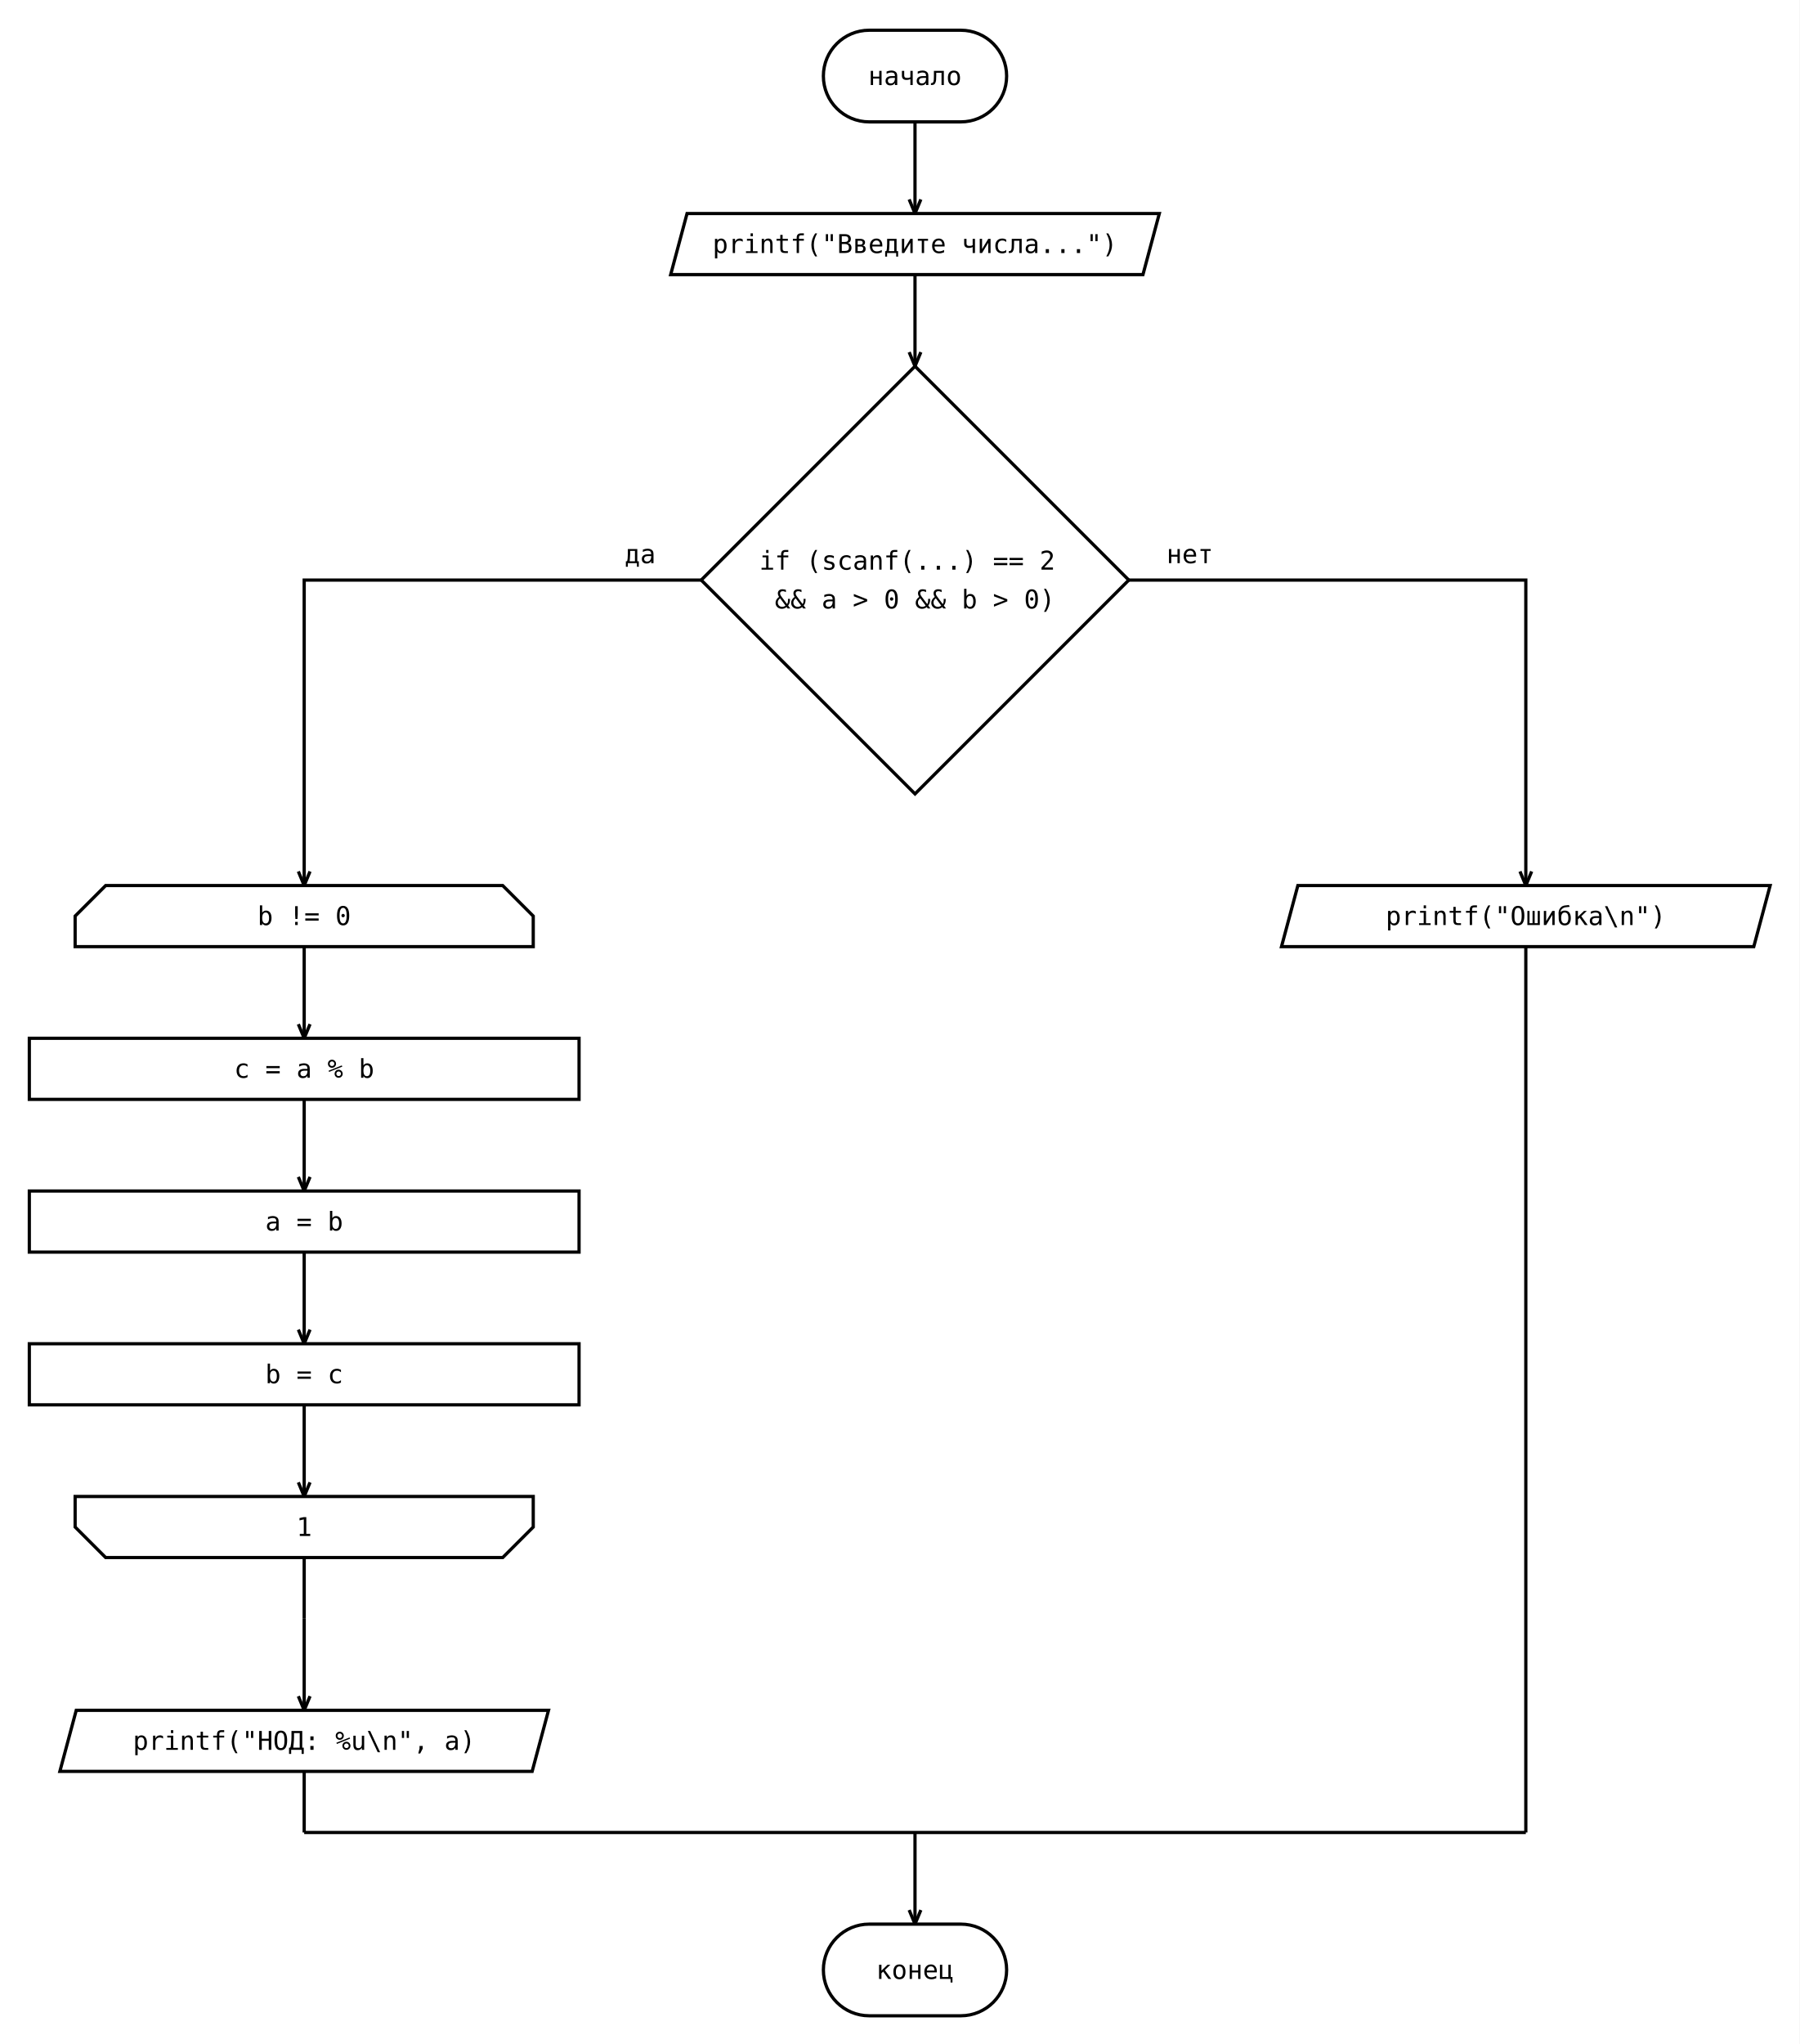
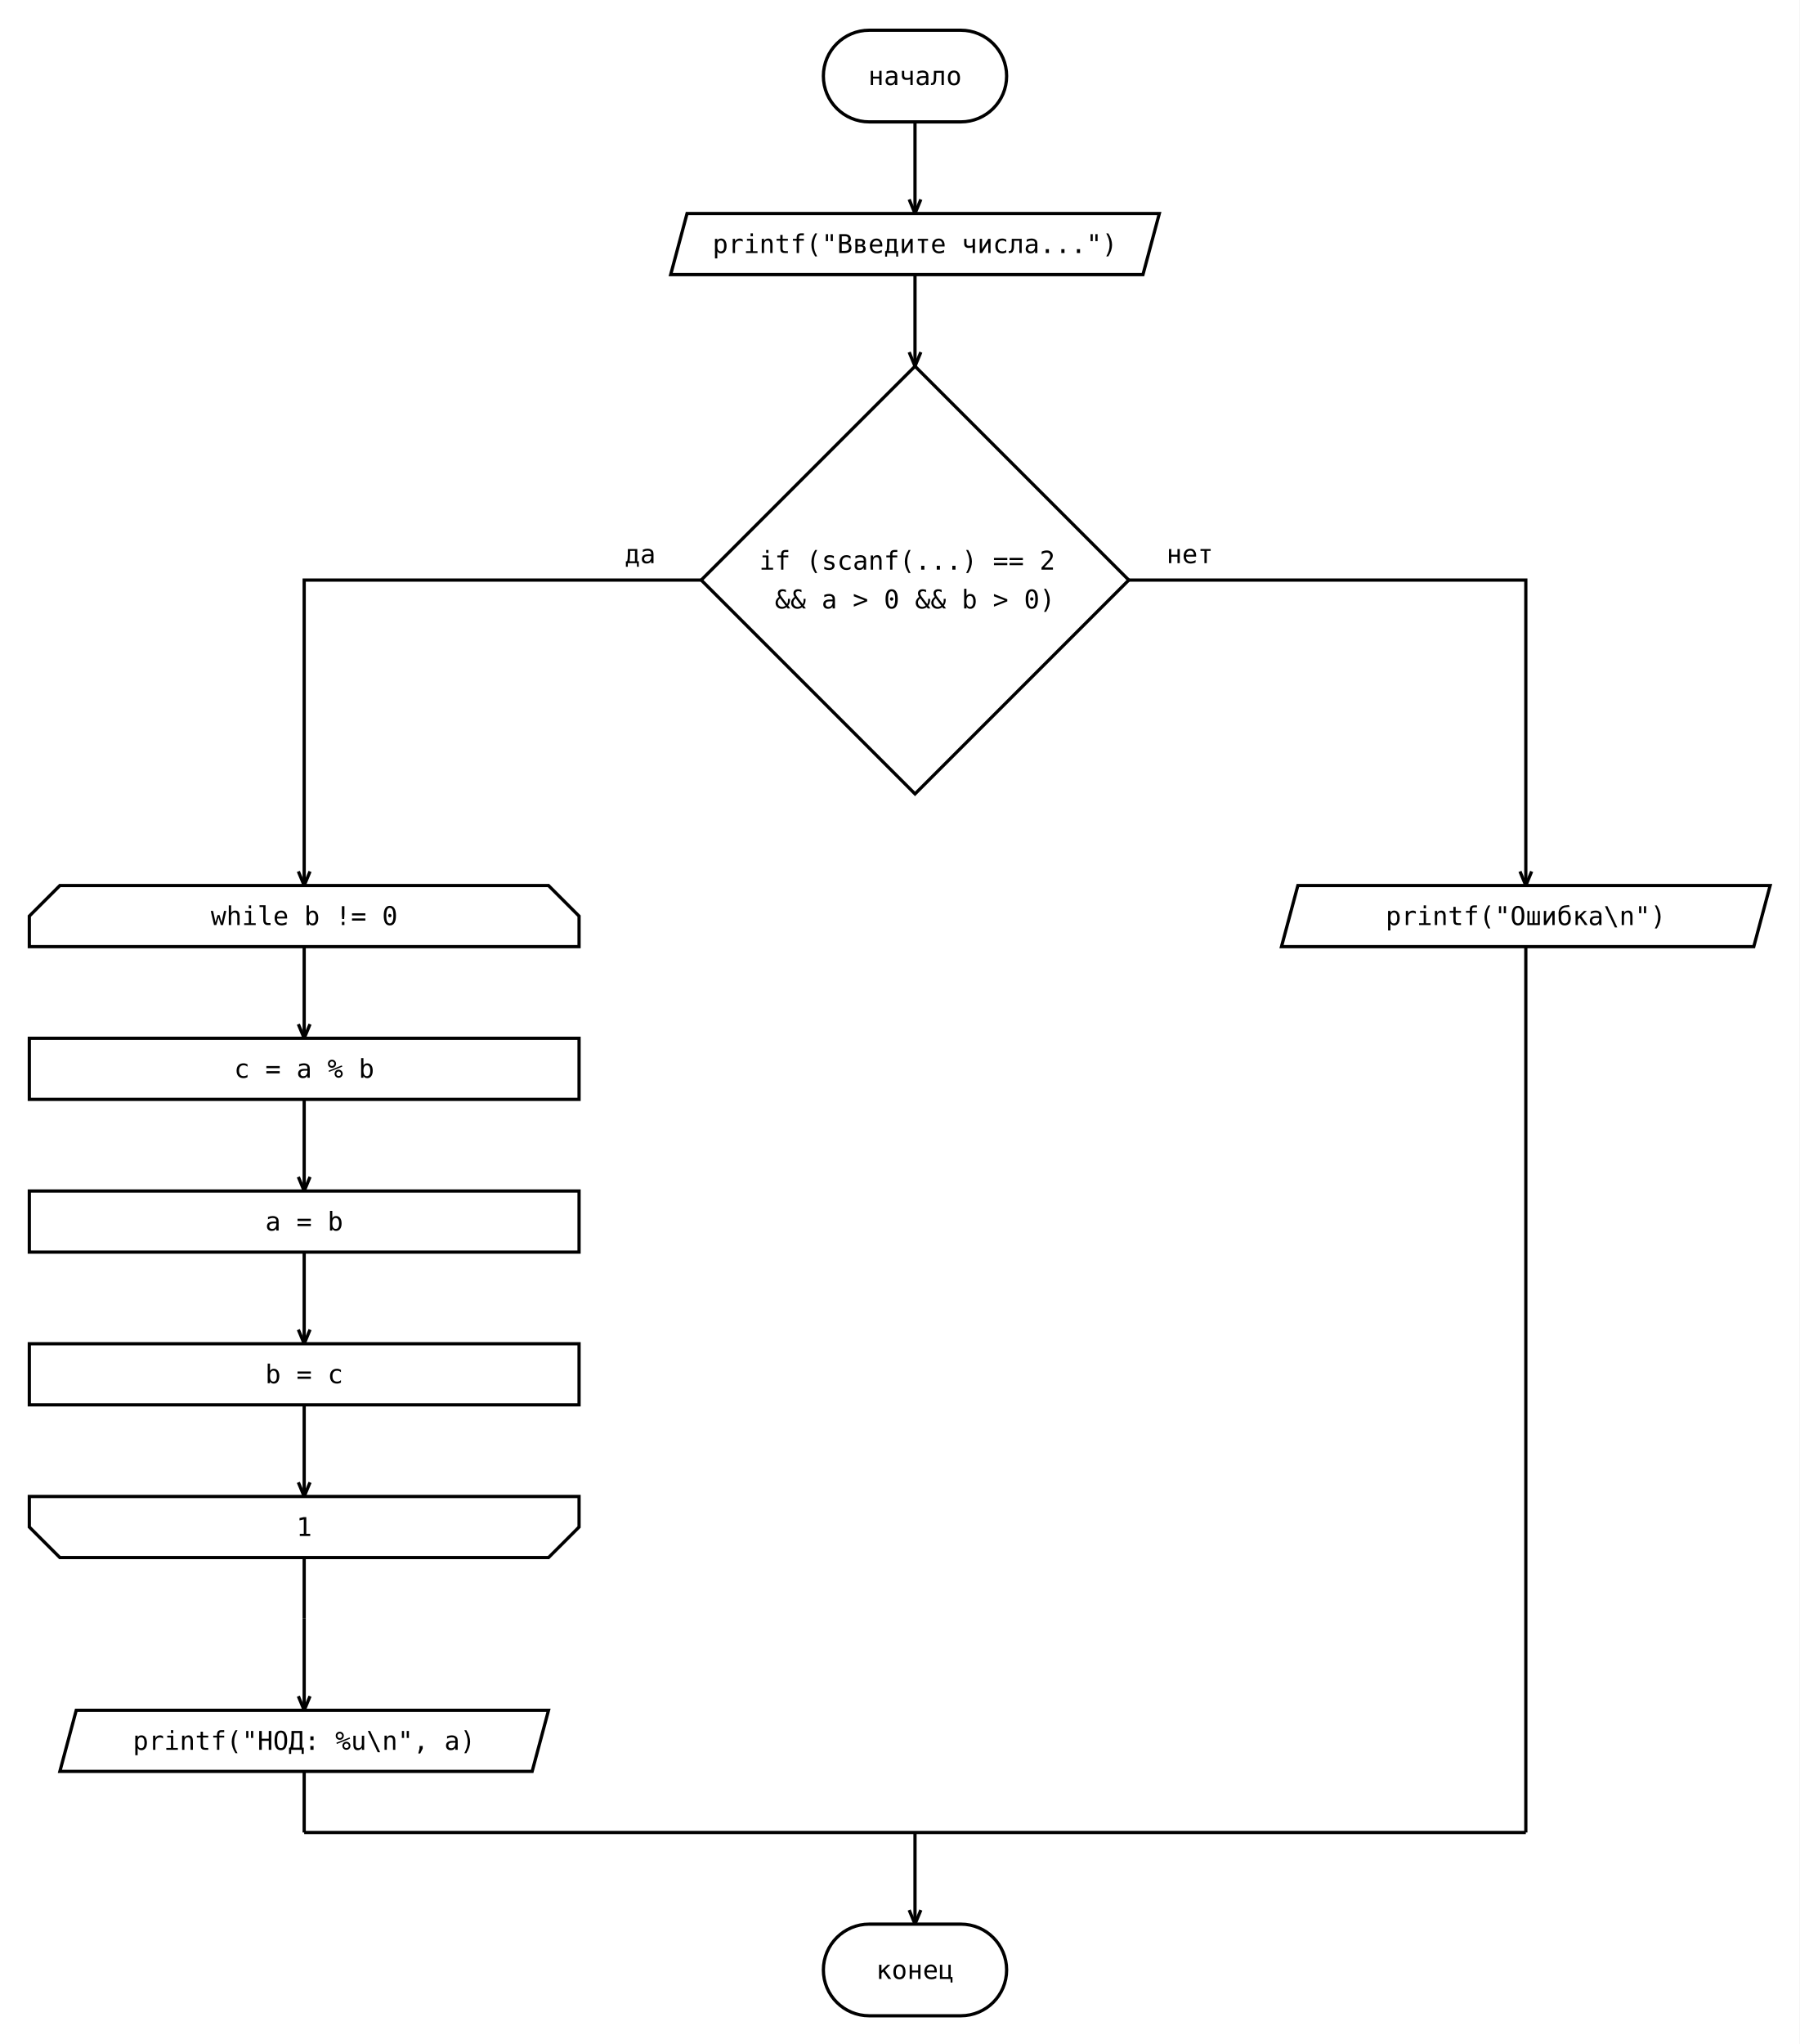
<svg xmlns="http://www.w3.org/2000/svg" width="440pt" height="499.685pt" viewBox="0 0 440 499.685">
  <rect x="0" y="0" width="440" height="499.685" fill="#ffffff" />
  <g transform="translate(223.73 -15.011) scale(0.527)">
    <polyline points="0,85.02 0,127.53" fill="none" stroke="black" stroke-width="1.5" stroke-linejoin="miter" />
    <path d="M 2.711 120.984 L 0 127.53 M -2.711 120.984 L 0 127.53" fill="none" stroke="black" stroke-width="1.5" />
    <polyline points="0,155.87 0,198.38" fill="none" stroke="black" stroke-width="1.5" stroke-linejoin="miter" />
    <path d="M 2.711 191.834 L 0 198.38 M -2.711 191.834 L 0 198.38" fill="none" stroke="black" stroke-width="1.5" />
    <polyline points="-99.19,297.57 -283.4,297.57 -283.4,439.27" fill="none" stroke="black" stroke-width="1.5" stroke-linejoin="miter" />
    <path d="M -280.689 432.724 L -283.4 439.27 M -286.111 432.724 L -283.4 439.27" fill="none" stroke="black" stroke-width="1.5" />
    <polyline points="-283.4,467.61 -283.4,510.12" fill="none" stroke="black" stroke-width="1.5" stroke-linejoin="miter" />
    <path d="M -280.689 503.574 L -283.4 510.12 M -286.111 503.574 L -283.4 510.12" fill="none" stroke="black" stroke-width="1.5" />
    <polyline points="-283.4,538.46 -283.4,580.97" fill="none" stroke="black" stroke-width="1.5" stroke-linejoin="miter" />
    <path d="M -280.689 574.424 L -283.4 580.97 M -286.111 574.424 L -283.4 580.97" fill="none" stroke="black" stroke-width="1.5" />
    <polyline points="-283.4,609.31 -283.4,651.82" fill="none" stroke="black" stroke-width="1.5" stroke-linejoin="miter" />
    <path d="M -280.689 645.274 L -283.4 651.82 M -286.111 645.274 L -283.4 651.82" fill="none" stroke="black" stroke-width="1.5" />
    <polyline points="-283.4,680.16 -283.4,722.67" fill="none" stroke="black" stroke-width="1.5" stroke-linejoin="miter" />
    <path d="M -280.689 716.124 L -283.4 722.67 M -286.111 716.124 L -283.4 722.67" fill="none" stroke="black" stroke-width="1.5" />
    <polyline points="-283.4,751.01 -283.4,779.35" fill="none" stroke="black" stroke-width="1.5" stroke-linejoin="miter" />
    <polyline points="-283.4,779.35 -283.4,821.86" fill="none" stroke="black" stroke-width="1.5" stroke-linejoin="miter" />
    <path d="M -280.689 815.314 L -283.4 821.86 M -286.111 815.314 L -283.4 821.86" fill="none" stroke="black" stroke-width="1.5" />
    <polyline points="99.19,297.57 283.4,297.57 283.4,439.27" fill="none" stroke="black" stroke-width="1.5" stroke-linejoin="miter" />
    <path d="M 286.111 432.724 L 283.4 439.27 M 280.689 432.724 L 283.4 439.27" fill="none" stroke="black" stroke-width="1.5" />
    <polyline points="-283.4,850.2 -283.4,878.54" fill="none" stroke="black" stroke-width="1.5" stroke-linejoin="miter" />
    <polyline points="283.4,467.61 283.4,878.54" fill="none" stroke="black" stroke-width="1.5" stroke-linejoin="miter" />
    <polyline points="-283.4,878.54 283.4,878.54" fill="none" stroke="black" stroke-width="1.5" stroke-linejoin="miter" />
    <polyline points="0,878.54 0,921.05" fill="none" stroke="black" stroke-width="1.5" stroke-linejoin="miter" />
    <path d="M 2.711 914.504 L 0 921.05 M -2.711 914.504 L 0 921.05" fill="none" stroke="black" stroke-width="1.5" />
    <rect x="-42.51" y="42.51" width="85.02" height="42.51" rx="21.255" ry="21.255" fill="white" stroke="black" stroke-width="1.5" stroke-linejoin="miter" />
    <text x="0" y="63.765" font-family="DejaVu Sans Mono, monospace" font-size="12" font-weight="normal" text-anchor="middle" dominant-baseline="central">
      <tspan x="0" dy="0">начало</tspan>
    </text>
    <polygon points="-105.766,127.53 113.36,127.53 105.766,155.87 -113.36,155.87" fill="white" stroke="black" stroke-width="1.5" stroke-linejoin="miter" />
    <text x="0" y="141.7" font-family="DejaVu Sans Mono, monospace" font-size="12" font-weight="normal" text-anchor="middle" dominant-baseline="central">
      <tspan x="0" dy="0">printf("Введите числа...")</tspan>
    </text>
    <polygon points="-99.19,297.57 0,198.38 99.19,297.57 0,396.76" fill="white" stroke="black" stroke-width="1.5" stroke-linejoin="miter" />
    <text x="0" y="297.57" font-family="DejaVu Sans Mono, monospace" font-size="12" font-weight="normal" text-anchor="middle" dominant-baseline="central">
      <tspan x="0" dy="-9">if (scanf(...) == 2</tspan>
      <tspan x="0" dy="18">&amp;&amp; a &gt; 0 &amp;&amp; b &gt; 0)</tspan>
    </text>
-     <polygon points="-375.505,439.27 -191.295,439.27 -177.125,453.44 -177.125,467.61 -389.675,467.61 -389.675,453.44" fill="white" stroke="black" stroke-width="1.5" stroke-linejoin="miter" />
+     <polygon points="-396.76,439.27 -170.04,439.27 -155.87,453.44 -155.87,467.61 -410.93,467.61 -410.93,453.44" fill="white" stroke="black" stroke-width="1.5" stroke-linejoin="miter" />
    <text x="-283.4" y="453.44" font-family="DejaVu Sans Mono, monospace" font-size="12" font-weight="normal" text-anchor="middle" dominant-baseline="central">
-       <tspan x="-283.4" dy="0">b != 0</tspan>
+       <tspan x="-283.4" dy="0">while b != 0</tspan>
    </text>
    <rect x="-410.93" y="510.12" width="255.06" height="28.34" fill="white" stroke="black" stroke-width="1.5" stroke-linejoin="miter" />
    <text x="-283.4" y="524.29" font-family="DejaVu Sans Mono, monospace" font-size="12" font-weight="normal" text-anchor="middle" dominant-baseline="central">
      <tspan x="-283.4" dy="0">c = a % b</tspan>
    </text>
    <rect x="-410.93" y="580.97" width="255.06" height="28.34" fill="white" stroke="black" stroke-width="1.5" stroke-linejoin="miter" />
    <text x="-283.4" y="595.14" font-family="DejaVu Sans Mono, monospace" font-size="12" font-weight="normal" text-anchor="middle" dominant-baseline="central">
      <tspan x="-283.4" dy="0">a = b</tspan>
    </text>
    <rect x="-410.93" y="651.82" width="255.06" height="28.34" fill="white" stroke="black" stroke-width="1.5" stroke-linejoin="miter" />
    <text x="-283.4" y="665.99" font-family="DejaVu Sans Mono, monospace" font-size="12" font-weight="normal" text-anchor="middle" dominant-baseline="central">
      <tspan x="-283.4" dy="0">b = c</tspan>
    </text>
-     <polygon points="-389.675,722.67 -177.125,722.67 -177.125,736.84 -191.295,751.01 -375.505,751.01 -389.675,736.84" fill="white" stroke="black" stroke-width="1.5" stroke-linejoin="miter" />
+     <polygon points="-410.93,722.67 -155.87,722.67 -155.87,736.84 -170.04,751.01 -396.76,751.01 -410.93,736.84" fill="white" stroke="black" stroke-width="1.5" stroke-linejoin="miter" />
    <text x="-283.4" y="736.84" font-family="DejaVu Sans Mono, monospace" font-size="12" font-weight="normal" text-anchor="middle" dominant-baseline="central">
      <tspan x="-283.4" dy="0">1</tspan>
    </text>
    <polygon points="-389.166,821.86 -170.04,821.86 -177.634,850.2 -396.76,850.2" fill="white" stroke="black" stroke-width="1.5" stroke-linejoin="miter" />
    <text x="-283.4" y="836.03" font-family="DejaVu Sans Mono, monospace" font-size="12" font-weight="normal" text-anchor="middle" dominant-baseline="central">
      <tspan x="-283.4" dy="0">printf("НОД: %u\n", a)</tspan>
    </text>
    <polygon points="177.634,439.27 396.76,439.27 389.166,467.61 170.04,467.61" fill="white" stroke="black" stroke-width="1.5" stroke-linejoin="miter" />
    <text x="283.4" y="453.44" font-family="DejaVu Sans Mono, monospace" font-size="12" font-weight="normal" text-anchor="middle" dominant-baseline="central">
      <tspan x="283.4" dy="0">printf("Ошибка\n")</tspan>
    </text>
    <rect x="-42.51" y="921.05" width="85.02" height="42.51" rx="21.255" ry="21.255" fill="white" stroke="black" stroke-width="1.5" stroke-linejoin="miter" />
    <text x="0" y="942.305" font-family="DejaVu Sans Mono, monospace" font-size="12" font-weight="normal" text-anchor="middle" dominant-baseline="central">
      <tspan x="0" dy="0">конец</tspan>
    </text>
    <text x="-127.53" y="285.57" font-family="DejaVu Sans Mono, monospace" font-size="12" font-weight="normal" text-anchor="middle" dominant-baseline="central">да</text>
    <text x="127.53" y="285.57" font-family="DejaVu Sans Mono, monospace" font-size="12" font-weight="normal" text-anchor="middle" dominant-baseline="central">нет</text>
  </g>
</svg>
